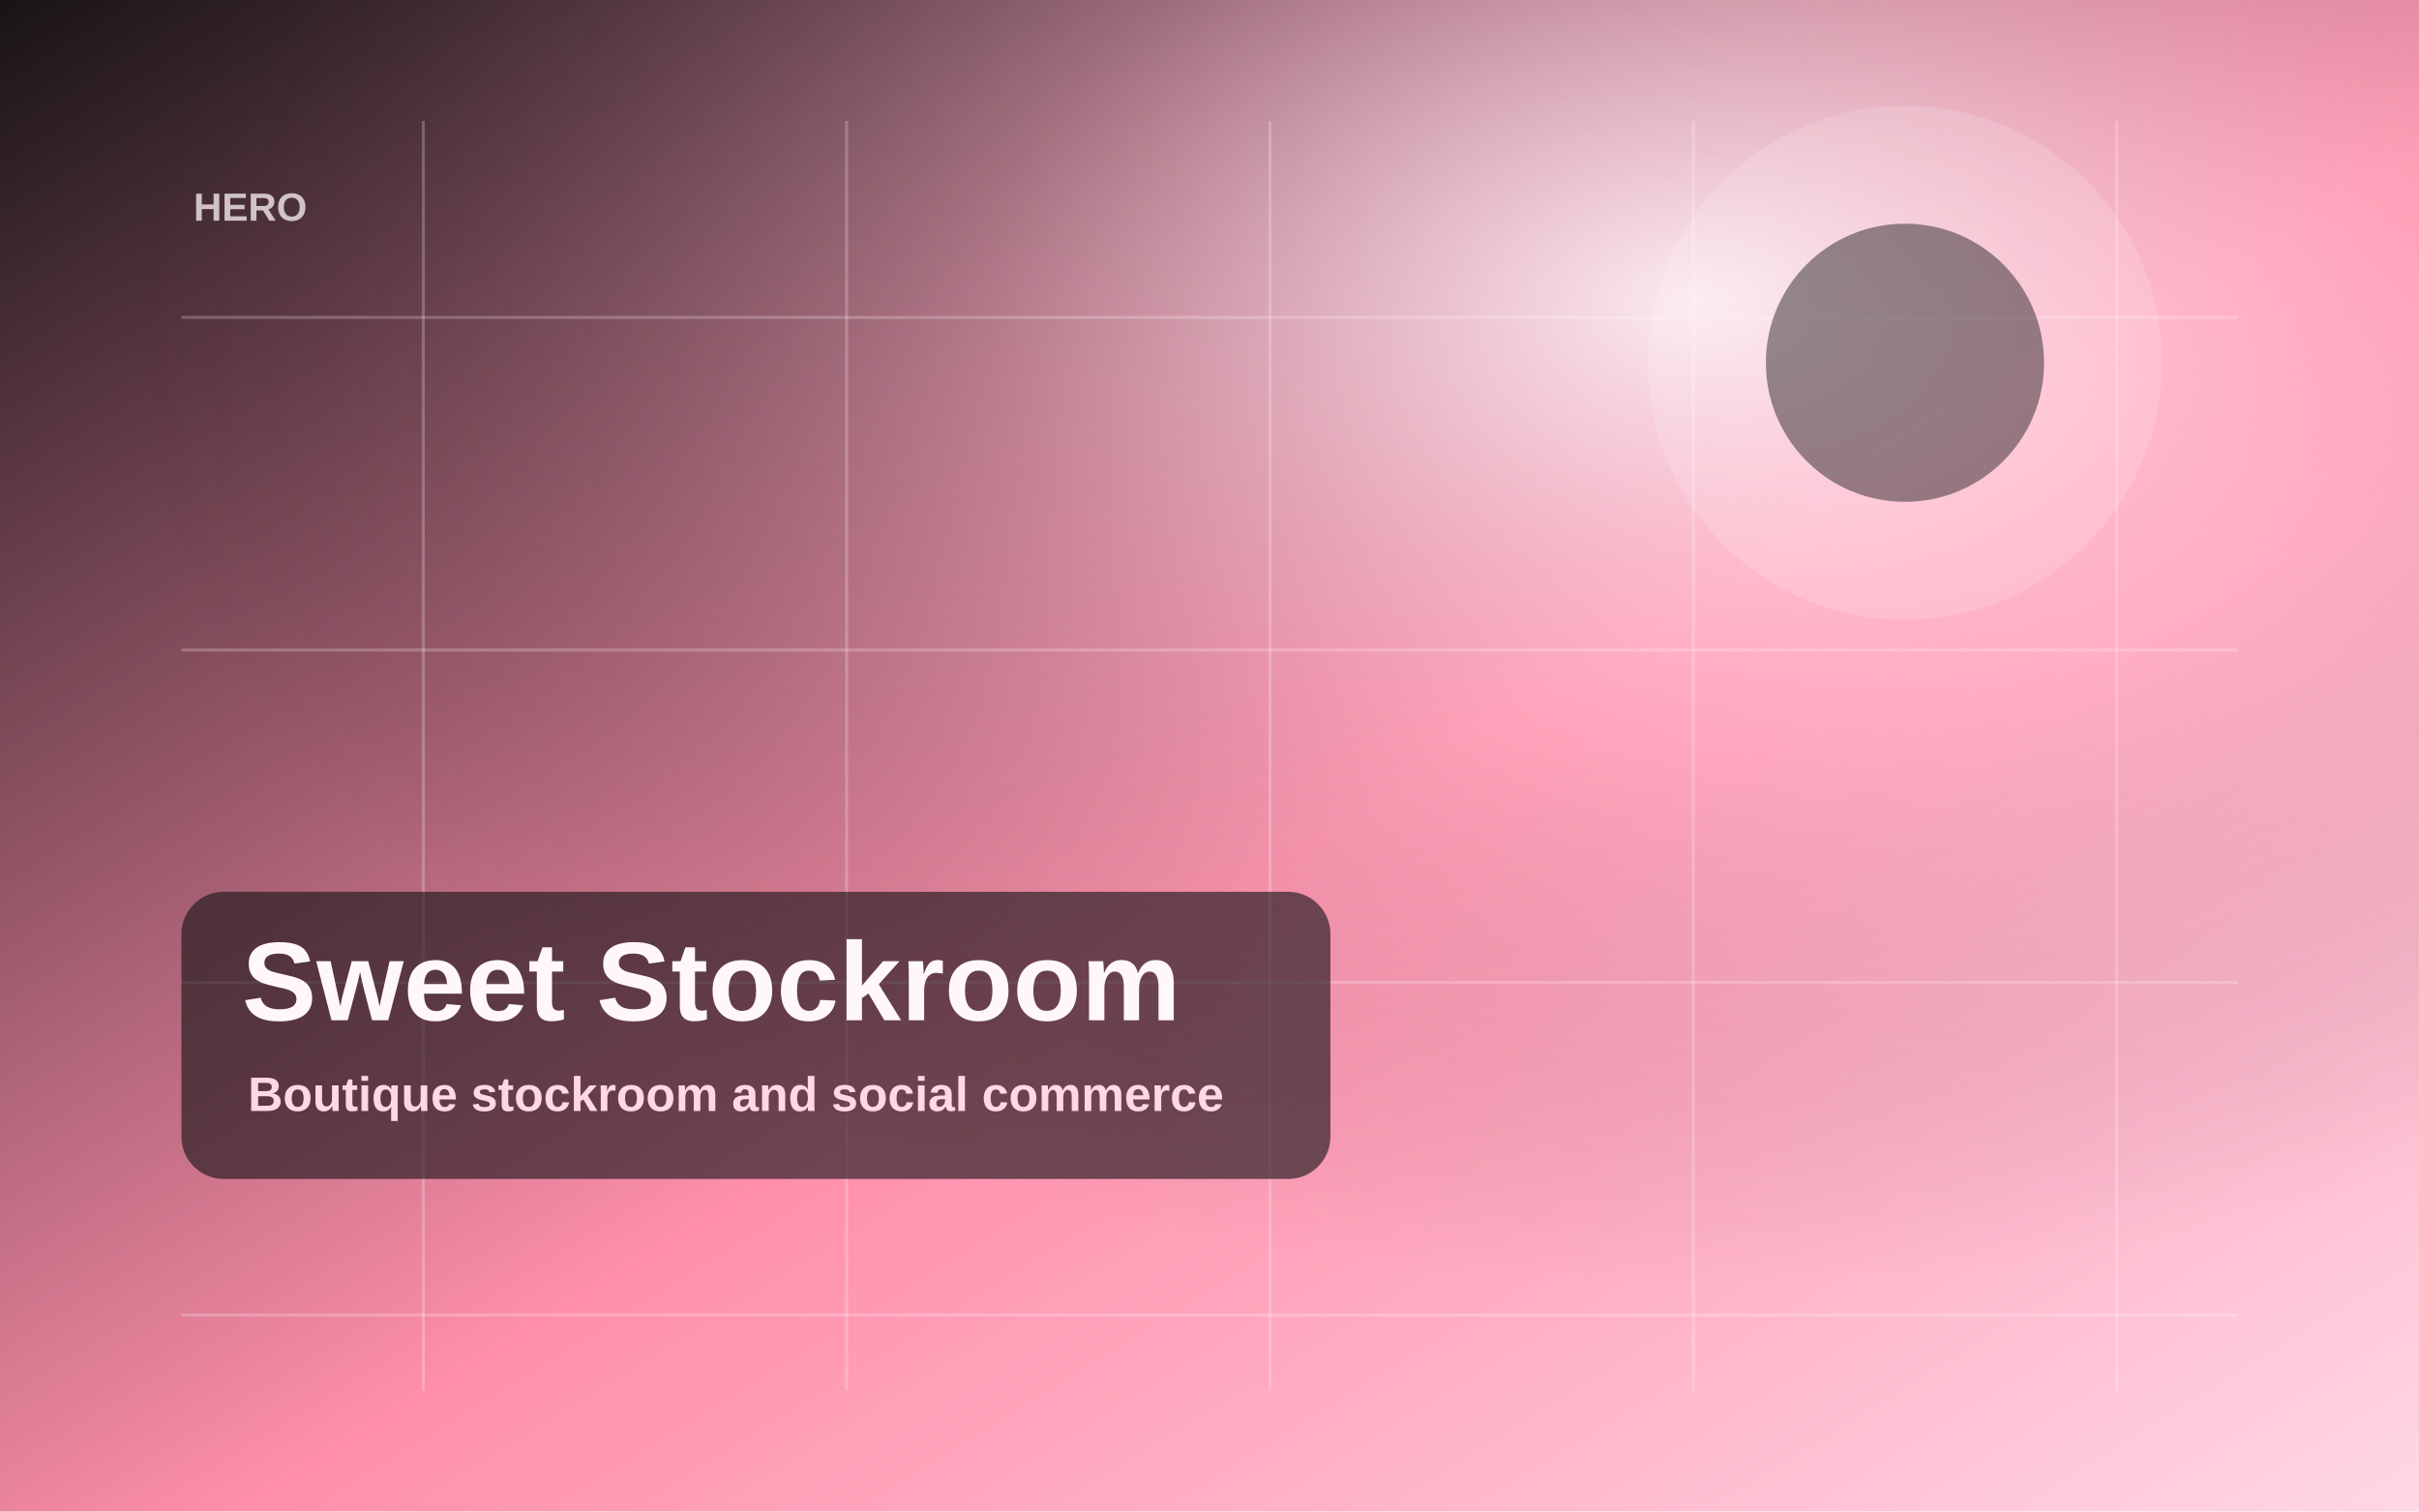
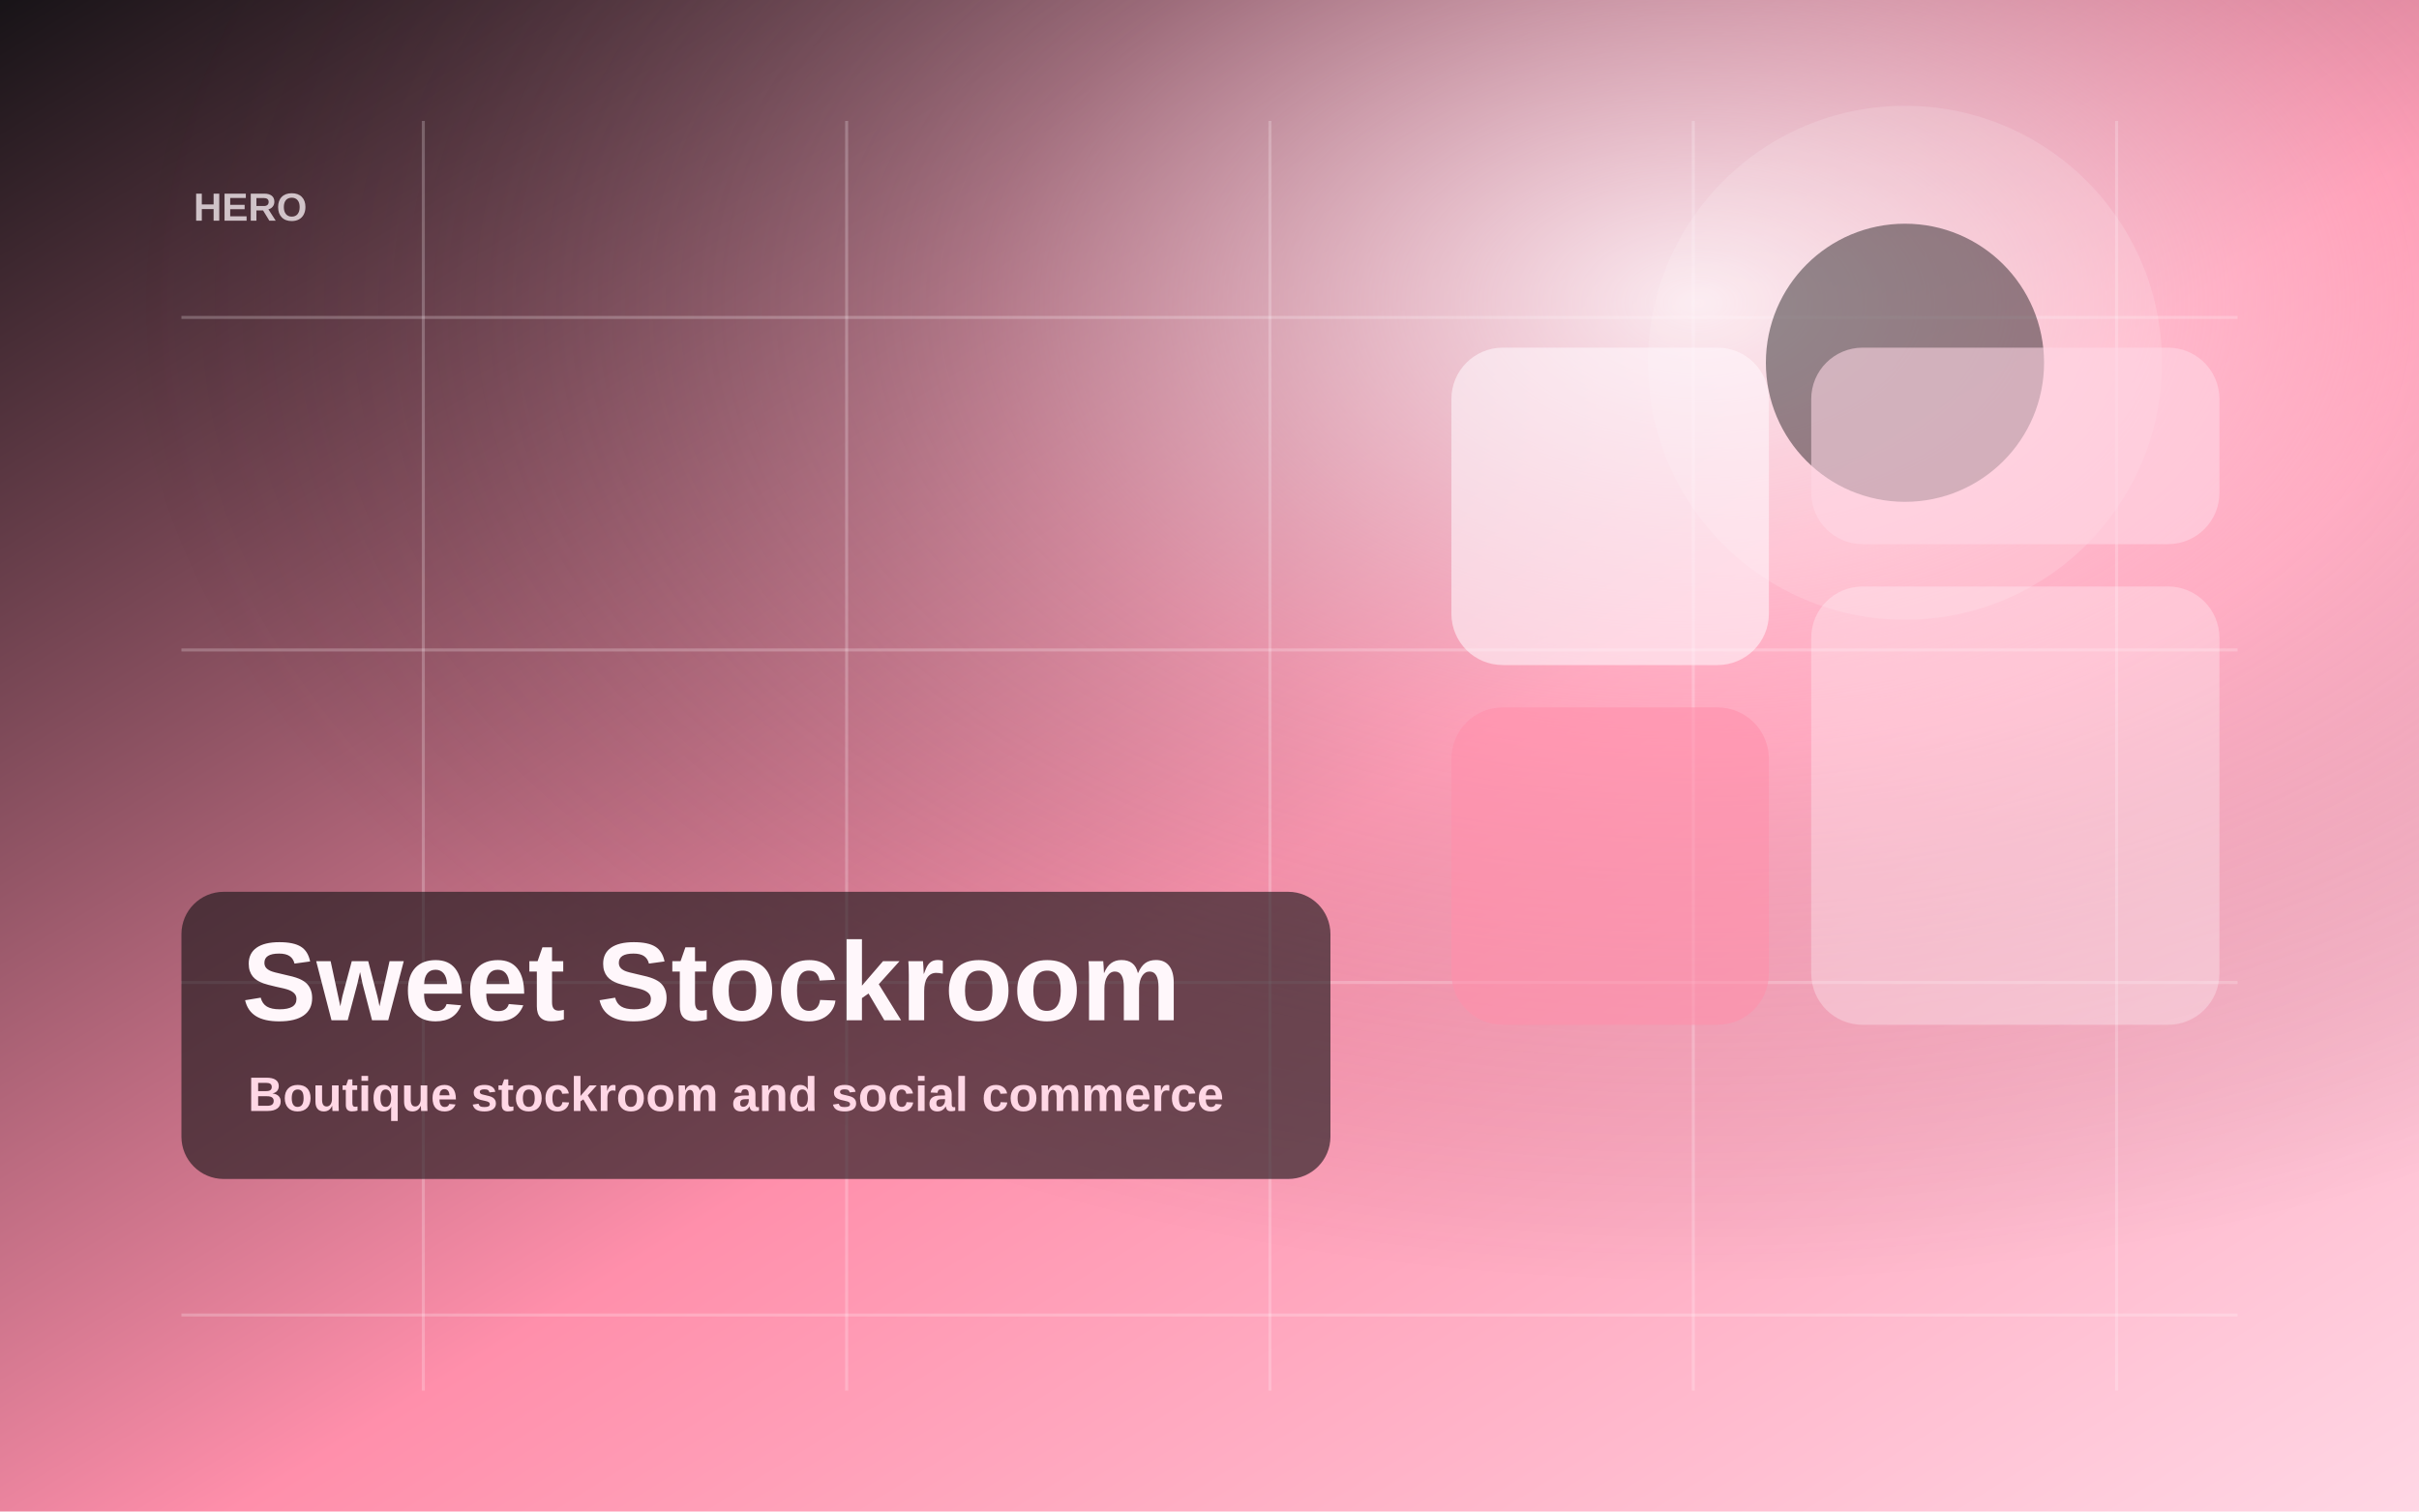
<svg xmlns="http://www.w3.org/2000/svg" width="1600" height="1000" viewBox="0 0 1600 1000" role="img" aria-label="Sweet Stockroom">
  <defs>
    <linearGradient id="bg" x1="0" x2="1" y1="0" y2="1">
      <stop offset="0" stop-color="#171317" />
      <stop offset="0.55" stop-color="#ff8fab" />
      <stop offset="1" stop-color="#ffd7e5" />
    </linearGradient>
    <radialGradient id="glow" cx="70%" cy="20%" r="65%">
      <stop offset="0" stop-color="#fff7fb" stop-opacity=".9" />
      <stop offset=".45" stop-color="#ffd7e5" stop-opacity=".25" />
      <stop offset="1" stop-color="#171317" stop-opacity="0" />
    </radialGradient>
  </defs>
  <rect width="1600" height="1000" fill="url(#bg)" />
  <rect width="1600" height="1000" fill="url(#glow)" />
  <g fill="none" stroke="#fff7fb" stroke-opacity=".24" stroke-width="2">
    <path d="M120 210 H1480 M120 430 H1480 M120 650 H1480 M120 870 H1480" />
    <path d="M280 80 V920 M560 80 V920 M840 80 V920 M1120 80 V920 M1400 80 V920" />
  </g>
  <circle cx="1260" cy="240" r="170" fill="#fff7fb" opacity=".16" />
  <circle cx="1260" cy="240" r="92" fill="#171317" opacity=".45" />
+   <g opacity=".58">
+     <rect x="960" y="230" width="210" height="210" rx="34" fill="#fff7fb" />
+     <rect x="1198" y="230" width="270" height="130" rx="34" fill="#ffd7e5" />
+     <rect x="1198" y="388" width="270" height="290" rx="34" fill="#fff7fb" opacity=".55" />
+     <rect x="960" y="468" width="210" height="210" rx="34" fill="#ff8fab" />
+   </g>
  <rect x="120" y="590" width="760" height="190" rx="28" fill="#171317" opacity=".62" />
  <text x="160" y="675" font-family="Arial, Helvetica, sans-serif" font-size="74" font-weight="900" fill="#fff7fb">Sweet Stockroom</text>
  <text x="164" y="735" font-family="Arial, Helvetica, sans-serif" font-size="32" font-weight="700" fill="#ffd7e5">Boutique stockroom and social commerce</text>
  <text x="128" y="146" font-family="Arial, Helvetica, sans-serif" font-size="26" font-weight="800" fill="#fff7fb" opacity=".74">HERO</text>
</svg>
